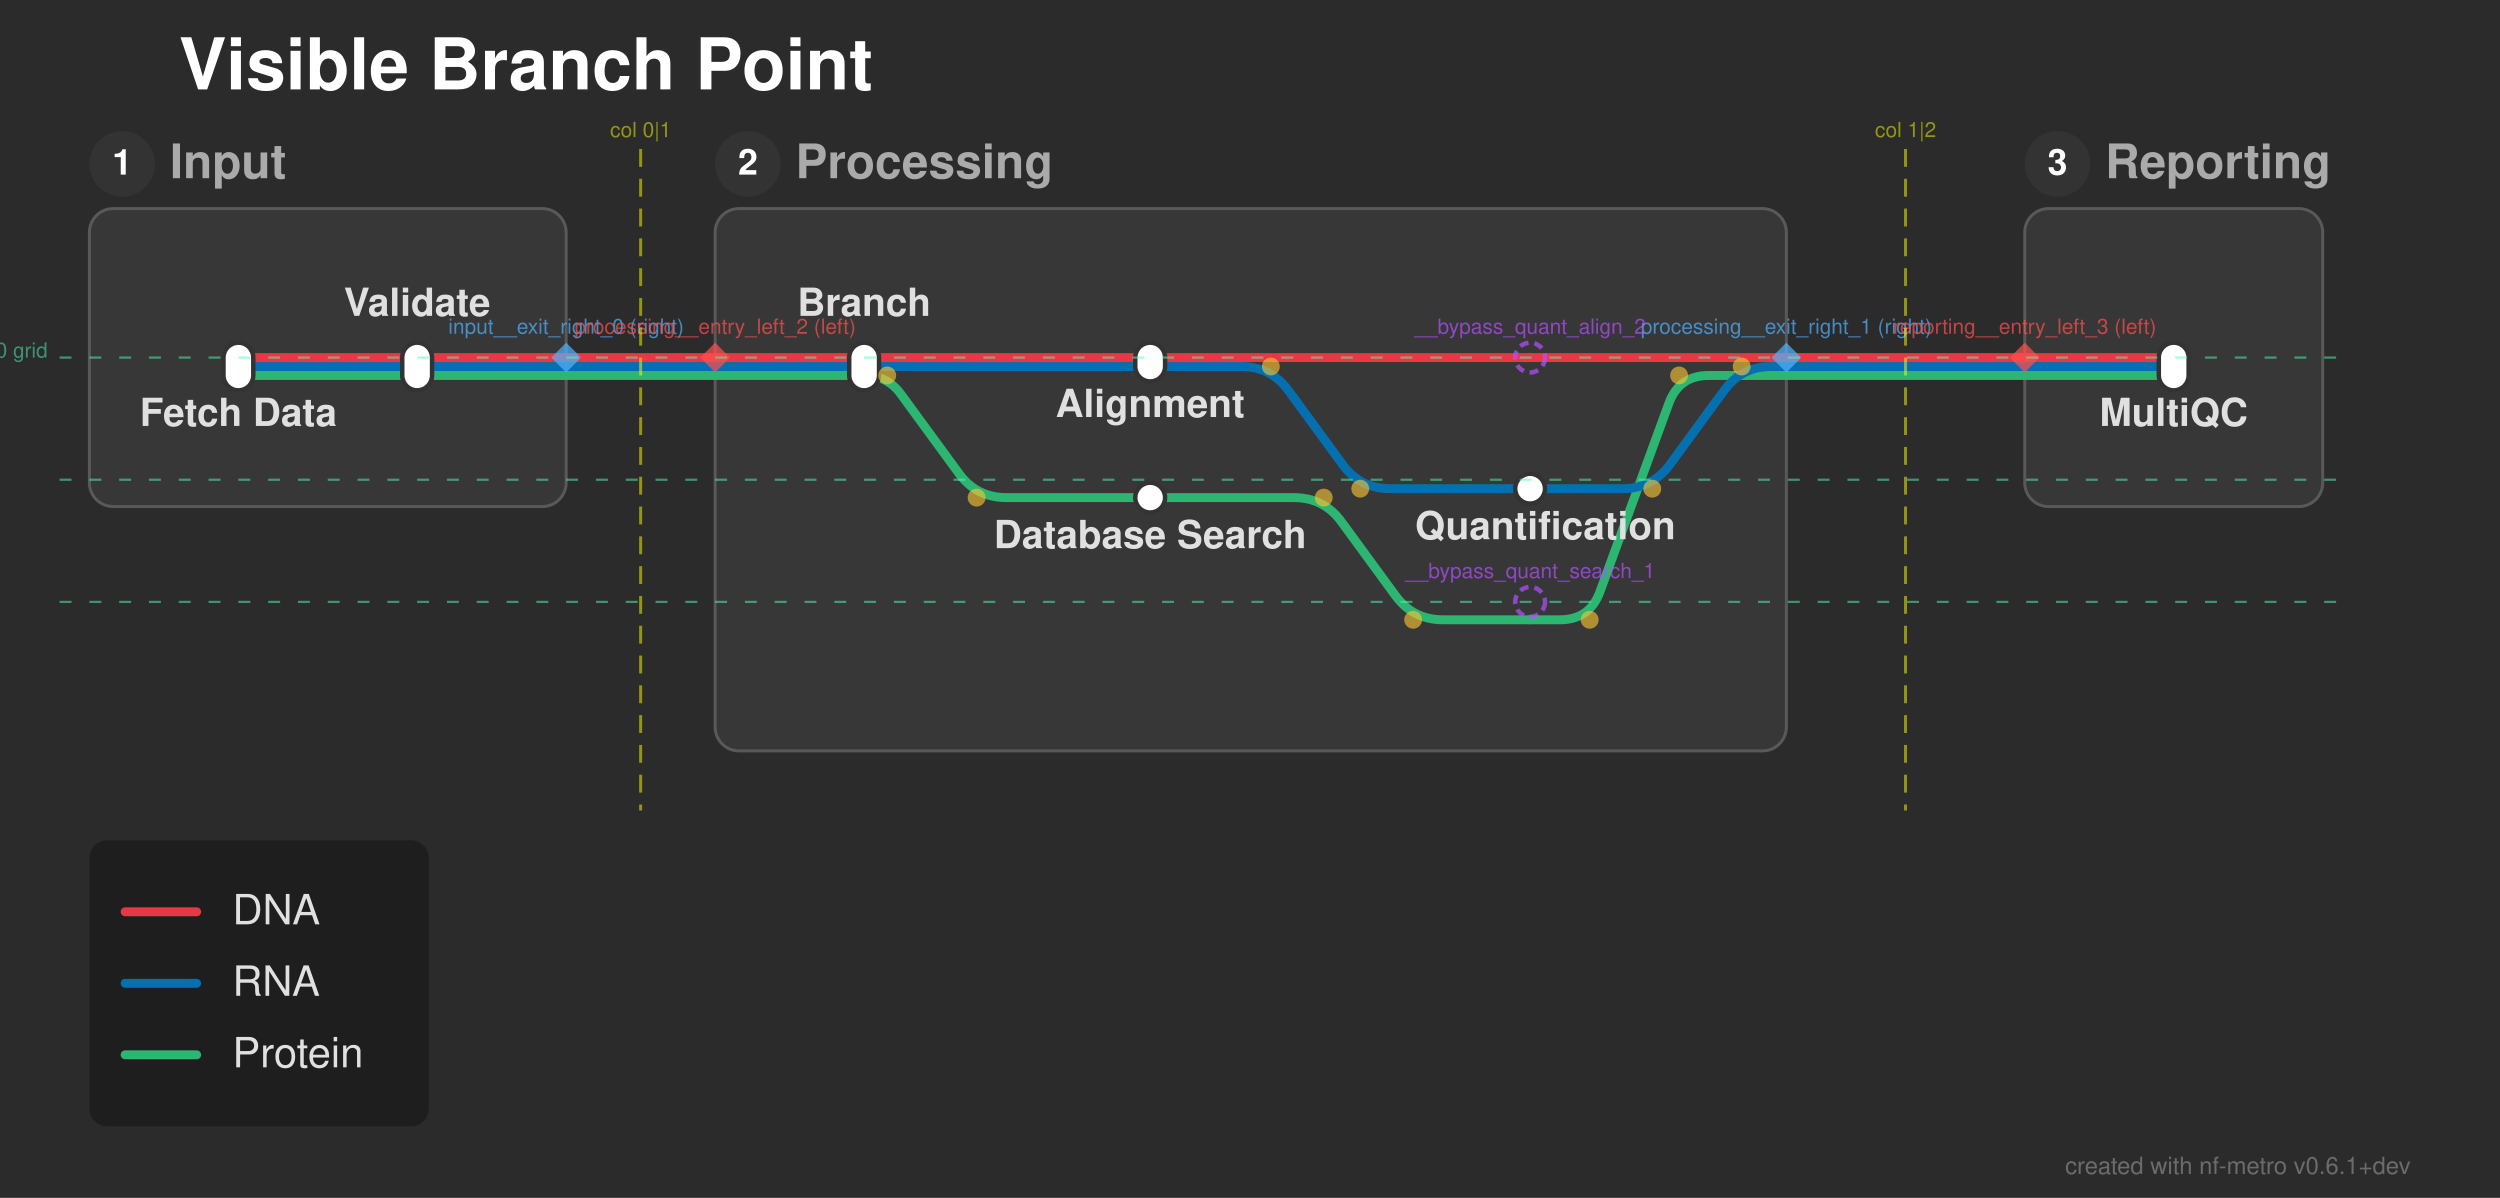
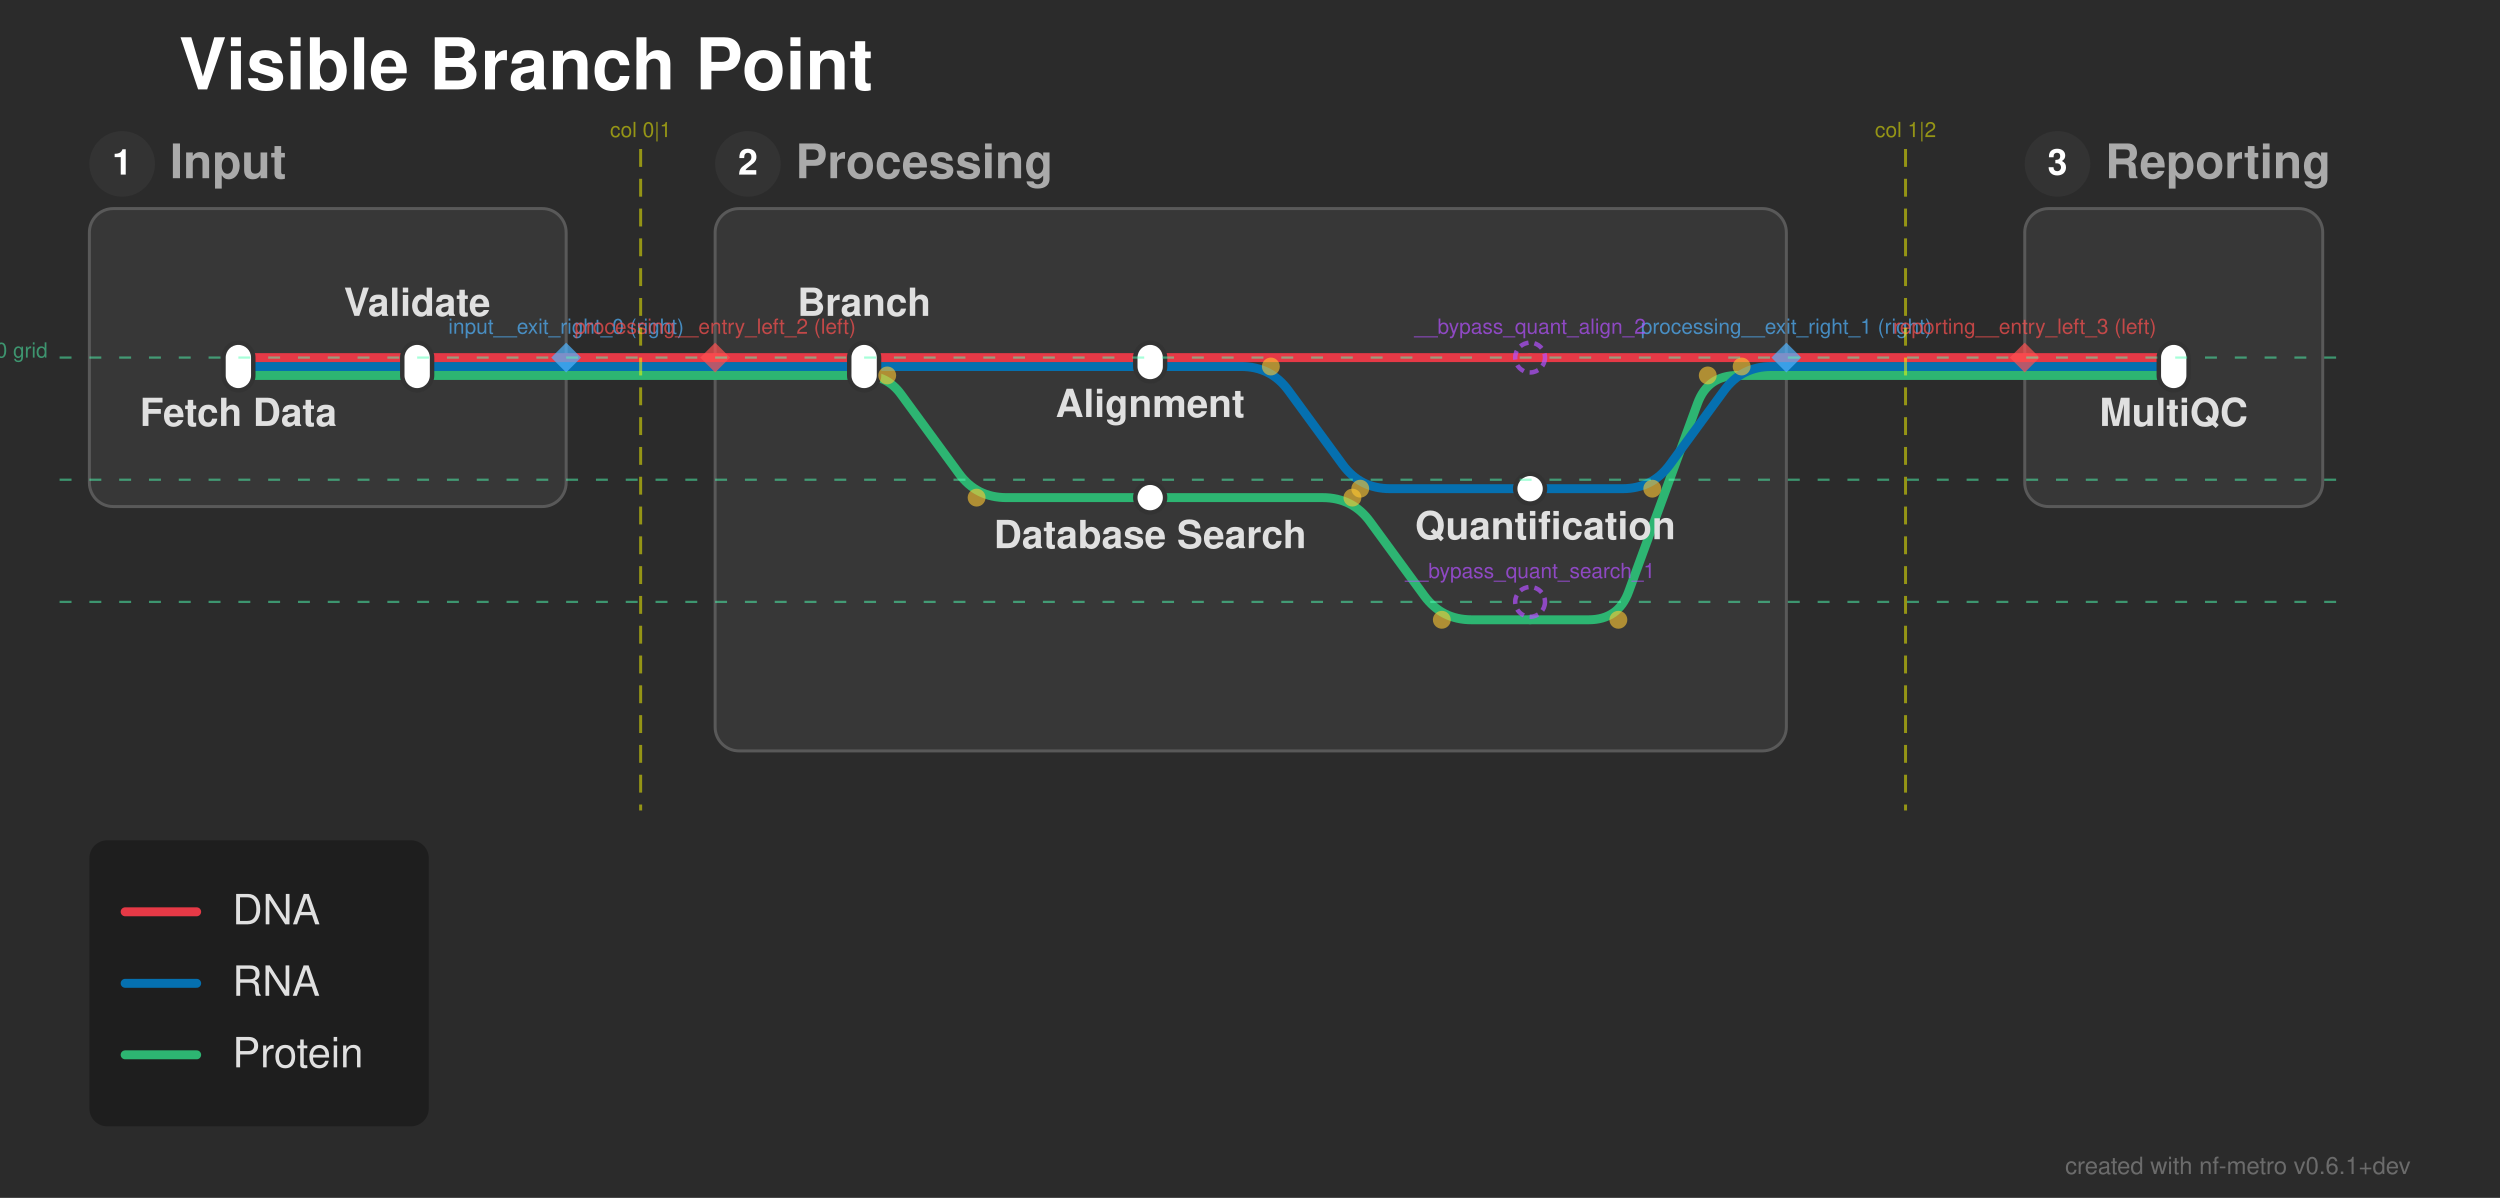
<svg xmlns="http://www.w3.org/2000/svg" width="839" height="402" viewBox="0 0 839 402">
  <defs>
</defs>
  <rect x="0" y="0" width="839" height="402" fill="#2b2b2b" />
  <text x="60.0" y="30.0" font-size="24.0" fill="#ffffff" font-family="'Helvetica Neue', Helvetica, Arial, sans-serif" font-weight="bold" class="nf-metro-title">Visible Branch Point</text>
  <rect x="30.0" y="70.0" width="160.0" height="100.0" rx="8" ry="8" fill="#373737" stroke="#595959" stroke-width="1.0" />
  <circle cx="41.0" cy="55.0" r="11" fill="#333333" class="nf-metro-section-num-circle" />
  <text x="41.0" y="55.0" font-size="12" fill="#ffffff" font-family="'Helvetica Neue', Helvetica, Arial, sans-serif" font-weight="bold" text-anchor="middle" dy="0.3em">1</text>
  <text x="57.0" y="55.0" font-size="16.0" fill="#aaaaaa" font-family="'Helvetica Neue', Helvetica, Arial, sans-serif" font-weight="bold" dy="0.3em" class="nf-metro-section-label">Input</text>
  <rect x="240.0" y="70.0" width="359.5" height="182.0" rx="8" ry="8" fill="#373737" stroke="#595959" stroke-width="1.0" />
  <circle cx="251.0" cy="55.0" r="11" fill="#333333" class="nf-metro-section-num-circle" />
  <text x="251.0" y="55.0" font-size="12" fill="#ffffff" font-family="'Helvetica Neue', Helvetica, Arial, sans-serif" font-weight="bold" text-anchor="middle" dy="0.3em">2</text>
  <text x="267.0" y="55.0" font-size="16.0" fill="#aaaaaa" font-family="'Helvetica Neue', Helvetica, Arial, sans-serif" font-weight="bold" dy="0.3em" class="nf-metro-section-label">Processing</text>
  <rect x="679.5" y="70.0" width="100.0" height="100.0" rx="8" ry="8" fill="#373737" stroke="#595959" stroke-width="1.0" />
  <circle cx="690.5" cy="55.0" r="11" fill="#333333" class="nf-metro-section-num-circle" />
  <text x="690.5" y="55.0" font-size="12" fill="#ffffff" font-family="'Helvetica Neue', Helvetica, Arial, sans-serif" font-weight="bold" text-anchor="middle" dy="0.3em">3</text>
  <text x="706.5" y="55.0" font-size="16.0" fill="#aaaaaa" font-family="'Helvetica Neue', Helvetica, Arial, sans-serif" font-weight="bold" dy="0.3em" class="nf-metro-section-label">Reporting</text>
  <path d="M80.0,126.0 L140.0,126.0" stroke="#2db572" stroke-width="3.0" stroke-linecap="round" class="metro-line-prot" />
  <path d="M290.0,126.0 L290.0,126.0 Q297.75,126.0,302.326,132.254 L321.845,158.93 Q327.75,167.0,337.75,167.0 L386.0,167.0" stroke="#2db572" stroke-width="3.0" fill="none" stroke-linecap="round" stroke-linejoin="round" class="metro-line-prot" />
  <path d="M140.0,126.0 L190.0,126.0" stroke="#2db572" stroke-width="3.0" stroke-linecap="round" class="metro-line-prot" />
  <path d="M240.0,126.0 L290.0,126.0" stroke="#2db572" stroke-width="3.0" stroke-linecap="round" class="metro-line-prot" />
  <path d="M679.5,126.0 L729.5,126.0" stroke="#2db572" stroke-width="3.0" stroke-linecap="round" class="metro-line-prot" />
  <path d="M190.0,126.0 L240.0,126.0" stroke="#2db572" stroke-width="3.0" stroke-linecap="round" class="metro-line-prot" />
  <path d="M599.5,126.0 L679.5,126.0" stroke="#2db572" stroke-width="3.0" stroke-linecap="round" class="metro-line-prot" />
-   <path d="M386.0,167.0 L434.25,167.0 Q444.25,167.0,450.155,175.07 L468.345,199.93 Q474.25,208.0,484.25,208.0 L513.5,208.0" stroke="#2db572" stroke-width="3.0" fill="none" stroke-linecap="round" stroke-linejoin="round" class="metro-line-prot" />
-   <path d="M513.5,208.0 L523.5,208.0 Q533.5,208.0,536.936,198.609 L560.064,135.391 Q563.5,126.0,573.5,126.0 L599.5,126.0" stroke="#2db572" stroke-width="3.0" fill="none" stroke-linecap="round" stroke-linejoin="round" class="metro-line-prot" />
+   <path d="M386.0,167.0 L443.875,167.0 Q453.875,167.0,459.78,175.07 L477.97,199.93 Q483.875,208.0,493.875,208.0 L513.5,208.0" stroke="#2db572" stroke-width="3.0" fill="none" stroke-linecap="round" stroke-linejoin="round" class="metro-line-prot" />
+   <path d="M513.5,208.0 L533.125,208.0 Q543.125,208.0,546.561,198.609 L569.689,135.391 Q573.125,126.0,583.125,126.0 L599.5,126.0" stroke="#2db572" stroke-width="3.0" fill="none" stroke-linecap="round" stroke-linejoin="round" class="metro-line-prot" />
  <path d="M80.0,123.0 L140.0,123.0" stroke="#0570b0" stroke-width="3.0" stroke-linecap="round" class="metro-line-rna" />
  <path d="M290.0,123.0 L386.0,123.0" stroke="#0570b0" stroke-width="3.0" stroke-linecap="round" class="metro-line-rna" />
  <path d="M386.0,123.0 L416.5,123.0 Q426.5,123.0,432.405,131.07 L450.595,155.93 Q456.5,164.0,466.5,164.0 L513.5,164.0" stroke="#0570b0" stroke-width="3.0" fill="none" stroke-linecap="round" stroke-linejoin="round" class="metro-line-rna" />
  <path d="M140.0,123.0 L190.0,123.0" stroke="#0570b0" stroke-width="3.0" stroke-linecap="round" class="metro-line-rna" />
  <path d="M240.0,123.0 L290.0,123.0" stroke="#0570b0" stroke-width="3.0" stroke-linecap="round" class="metro-line-rna" />
  <path d="M513.5,164.0 L544.5,164.0 Q554.5,164.0,560.405,155.93 L578.595,131.07 Q584.5,123.0,594.5,123.0 L599.5,123.0" stroke="#0570b0" stroke-width="3.0" fill="none" stroke-linecap="round" stroke-linejoin="round" class="metro-line-rna" />
  <path d="M679.5,123.0 L729.5,123.0" stroke="#0570b0" stroke-width="3.0" stroke-linecap="round" class="metro-line-rna" />
  <path d="M190.0,123.0 L240.0,123.0" stroke="#0570b0" stroke-width="3.0" stroke-linecap="round" class="metro-line-rna" />
  <path d="M599.5,123.0 L679.5,123.0" stroke="#0570b0" stroke-width="3.0" stroke-linecap="round" class="metro-line-rna" />
  <path d="M80.0,120.0 L140.0,120.0" stroke="#e63946" stroke-width="3.0" stroke-linecap="round" class="metro-line-dna" />
  <path d="M290.0,120.0 L386.0,120.0" stroke="#e63946" stroke-width="3.0" stroke-linecap="round" class="metro-line-dna" />
  <path d="M140.0,120.0 L190.0,120.0" stroke="#e63946" stroke-width="3.0" stroke-linecap="round" class="metro-line-dna" />
  <path d="M240.0,120.0 L290.0,120.0" stroke="#e63946" stroke-width="3.0" stroke-linecap="round" class="metro-line-dna" />
  <path d="M679.5,120.0 L729.5,120.0" stroke="#e63946" stroke-width="3.0" stroke-linecap="round" class="metro-line-dna" />
  <path d="M190.0,120.0 L240.0,120.0" stroke="#e63946" stroke-width="3.0" stroke-linecap="round" class="metro-line-dna" />
  <path d="M599.5,120.0 L679.5,120.0" stroke="#e63946" stroke-width="3.0" stroke-linecap="round" class="metro-line-dna" />
  <path d="M386.0,120.0 L513.5,120.0" stroke="#e63946" stroke-width="3.0" stroke-linecap="round" class="metro-line-dna" />
  <path d="M513.5,120.0 L599.5,120.0" stroke="#e63946" stroke-width="3.0" stroke-linecap="round" class="metro-line-dna" />
  <rect x="75.0" y="115.0" width="10.0" height="16.0" rx="5.0" ry="5.0" fill="#ffffff" stroke="#333333" stroke-width="1.5" />
  <rect x="135.0" y="115.0" width="10.0" height="16.0" rx="5.0" ry="5.0" fill="#ffffff" stroke="#333333" stroke-width="1.5" />
  <rect x="285.0" y="115.0" width="10.0" height="16.0" rx="5.0" ry="5.0" fill="#ffffff" stroke="#333333" stroke-width="1.5" />
  <rect x="381.0" y="115.0" width="10.0" height="13.0" rx="5.0" ry="5.0" fill="#ffffff" stroke="#333333" stroke-width="1.5" />
  <rect x="508.5" y="159.0" width="10.0" height="10.0" rx="5.0" ry="5.0" fill="#ffffff" stroke="#333333" stroke-width="1.5" />
  <rect x="381.0" y="162.0" width="10.0" height="10.0" rx="5.0" ry="5.0" fill="#ffffff" stroke="#333333" stroke-width="1.5" />
  <rect x="724.5" y="115.0" width="10.0" height="16.0" rx="5.0" ry="5.0" fill="#ffffff" stroke="#333333" stroke-width="1.5" />
  <text x="80.0" y="137.0" font-size="13.0" fill="#e0e0e0" font-family="'Helvetica Neue', Helvetica, Arial, sans-serif" font-weight="bold" text-anchor="middle" dominant-baseline="hanging">Fetch Data</text>
  <text x="290.0" y="106.0" font-size="13.0" fill="#e0e0e0" font-family="'Helvetica Neue', Helvetica, Arial, sans-serif" font-weight="bold" text-anchor="middle" dominant-baseline="auto">Branch</text>
  <text x="729.5" y="137.0" font-size="13.0" fill="#e0e0e0" font-family="'Helvetica Neue', Helvetica, Arial, sans-serif" font-weight="bold" text-anchor="middle" dominant-baseline="hanging">MultiQC</text>
  <text x="140.0" y="106.0" font-size="13.0" fill="#e0e0e0" font-family="'Helvetica Neue', Helvetica, Arial, sans-serif" font-weight="bold" text-anchor="middle" dominant-baseline="auto">Validate</text>
  <text x="386.0" y="134.0" font-size="13.0" fill="#e0e0e0" font-family="'Helvetica Neue', Helvetica, Arial, sans-serif" font-weight="bold" text-anchor="middle" dominant-baseline="hanging">Alignment</text>
  <text x="386.0" y="178.0" font-size="13.0" fill="#e0e0e0" font-family="'Helvetica Neue', Helvetica, Arial, sans-serif" font-weight="bold" text-anchor="middle" dominant-baseline="hanging">Database Search</text>
  <text x="518.6" y="175.0" font-size="13.0" fill="#e0e0e0" font-family="'Helvetica Neue', Helvetica, Arial, sans-serif" font-weight="bold" text-anchor="middle" dominant-baseline="hanging">Quantification</text>
  <circle cx="297.75" cy="126.0" r="3.0" fill="rgba(255, 200, 50, 0.6)" />
  <circle cx="327.75" cy="167.0" r="3.0" fill="rgba(255, 200, 50, 0.6)" />
  <circle cx="426.5" cy="123.0" r="3.0" fill="rgba(255, 200, 50, 0.6)" />
  <circle cx="456.5" cy="164.0" r="3.0" fill="rgba(255, 200, 50, 0.6)" />
  <circle cx="554.5" cy="164.0" r="3.0" fill="rgba(255, 200, 50, 0.6)" />
  <circle cx="584.5" cy="123.0" r="3.0" fill="rgba(255, 200, 50, 0.6)" />
-   <circle cx="444.25" cy="167.0" r="3.0" fill="rgba(255, 200, 50, 0.6)" />
-   <circle cx="474.25" cy="208.0" r="3.0" fill="rgba(255, 200, 50, 0.6)" />
-   <circle cx="533.5" cy="208.0" r="3.0" fill="rgba(255, 200, 50, 0.6)" />
-   <circle cx="563.5" cy="126.0" r="3.0" fill="rgba(255, 200, 50, 0.6)" />
+   <circle cx="453.875" cy="167.0" r="3.0" fill="rgba(255, 200, 50, 0.6)" />
+   <circle cx="483.875" cy="208.0" r="3.0" fill="rgba(255, 200, 50, 0.6)" />
+   <circle cx="543.125" cy="208.0" r="3.0" fill="rgba(255, 200, 50, 0.6)" />
+   <circle cx="573.125" cy="126.0" r="3.0" fill="rgba(255, 200, 50, 0.6)" />
  <path d="M190.0,115.0 L195.0,120.0 L190.0,125.0 L185.0,120.0 Z" fill="rgba(80, 180, 255, 0.7)" stroke="none" />
  <text x="190.0" y="112.0" font-size="7" fill="rgba(80, 180, 255, 0.7)" font-family="'Helvetica Neue', Helvetica, Arial, sans-serif" text-anchor="middle" dominant-baseline="auto">input__exit_right_0 (right)</text>
  <path d="M599.5,115.0 L604.5,120.0 L599.5,125.0 L594.5,120.0 Z" fill="rgba(80, 180, 255, 0.7)" stroke="none" />
  <text x="599.5" y="112.0" font-size="7" fill="rgba(80, 180, 255, 0.7)" font-family="'Helvetica Neue', Helvetica, Arial, sans-serif" text-anchor="middle" dominant-baseline="auto">processing__exit_right_1 (right)</text>
  <path d="M240.0,115.0 L245.0,120.0 L240.0,125.0 L235.0,120.0 Z" fill="rgba(255, 80, 80, 0.7)" stroke="none" />
  <text x="240.0" y="112.0" font-size="7" fill="rgba(255, 80, 80, 0.7)" font-family="'Helvetica Neue', Helvetica, Arial, sans-serif" text-anchor="middle" dominant-baseline="auto">processing__entry_left_2 (left)</text>
  <path d="M679.5,115.0 L684.5,120.0 L679.5,125.0 L674.5,120.0 Z" fill="rgba(255, 80, 80, 0.7)" stroke="none" />
  <text x="679.5" y="112.0" font-size="7" fill="rgba(255, 80, 80, 0.7)" font-family="'Helvetica Neue', Helvetica, Arial, sans-serif" text-anchor="middle" dominant-baseline="auto">reporting__entry_left_3 (left)</text>
  <path d="M215.0,50.0 L215.0,272.0" stroke="rgba(255, 255, 0, 0.5)" stroke-width="1" stroke-dasharray="6,4" />
  <text x="215.0" y="46.0" font-size="7" fill="rgba(255, 255, 0, 0.5)" font-family="'Helvetica Neue', Helvetica, Arial, sans-serif" text-anchor="middle">col 0|1</text>
  <path d="M639.5,50.0 L639.5,272.0" stroke="rgba(255, 255, 0, 0.5)" stroke-width="1" stroke-dasharray="6,4" />
  <text x="639.5" y="46.0" font-size="7" fill="rgba(255, 255, 0, 0.5)" font-family="'Helvetica Neue', Helvetica, Arial, sans-serif" text-anchor="middle">col 1|2</text>
  <path d="M20.0,120.0 L789.5,120.0" stroke="rgba(80, 255, 180, 0.5)" stroke-width="0.75" stroke-dasharray="4,6" />
  <text x="16.0" y="120.0" font-size="7" fill="rgba(80, 255, 180, 0.5)" font-family="'Helvetica Neue', Helvetica, Arial, sans-serif" text-anchor="end">row 0 grid</text>
  <path d="M20.0,161.0 L789.5,161.0" stroke="rgba(80, 255, 180, 0.5)" stroke-width="0.75" stroke-dasharray="4,6" />
  <path d="M20.0,202.0 L789.5,202.0" stroke="rgba(80, 255, 180, 0.5)" stroke-width="0.75" stroke-dasharray="4,6" />
  <circle cx="513.5" cy="202.0" r="5" fill="none" stroke="rgba(180, 80, 255, 0.7)" stroke-width="1.5" stroke-dasharray="3,2" />
  <text x="513.5" y="194.0" font-size="7" fill="rgba(180, 80, 255, 0.7)" font-family="'Helvetica Neue', Helvetica, Arial, sans-serif" text-anchor="middle" dominant-baseline="auto">__bypass_quant_search_1</text>
  <circle cx="513.5" cy="120.0" r="5" fill="none" stroke="rgba(180, 80, 255, 0.7)" stroke-width="1.5" stroke-dasharray="3,2" />
  <text x="513.5" y="112.0" font-size="7" fill="rgba(180, 80, 255, 0.7)" font-family="'Helvetica Neue', Helvetica, Arial, sans-serif" text-anchor="middle" dominant-baseline="auto">__bypass_quant_align_2</text>
  <rect x="30.0" y="282.0" width="113.9" height="96.0" rx="6" ry="6" fill="rgba(0, 0, 0, 0.3)" />
  <path d="M42.0,306.0 L66.0,306.0" stroke="#e63946" stroke-width="3.0" stroke-linecap="round" />
  <text x="78.0" y="306.0" font-size="14.0" fill="#e0e0e0" font-family="'Helvetica Neue', Helvetica, Arial, sans-serif" dy="0.3em">DNA</text>
  <path d="M42.0,330.0 L66.0,330.0" stroke="#0570b0" stroke-width="3.0" stroke-linecap="round" />
  <text x="78.0" y="330.0" font-size="14.0" fill="#e0e0e0" font-family="'Helvetica Neue', Helvetica, Arial, sans-serif" dy="0.3em">RNA</text>
  <path d="M42.0,354.0 L66.0,354.0" stroke="#2db572" stroke-width="3.0" stroke-linecap="round" />
  <text x="78.0" y="354.0" font-size="14.0" fill="#e0e0e0" font-family="'Helvetica Neue', Helvetica, Arial, sans-serif" dy="0.3em">Protein</text>
  <text x="809.0" y="394.0" font-size="8" fill="rgba(150, 150, 150, 0.6)" font-family="'Helvetica Neue', Helvetica, Arial, sans-serif" text-anchor="end">created with nf-metro v0.6.1+dev</text>
</svg>
